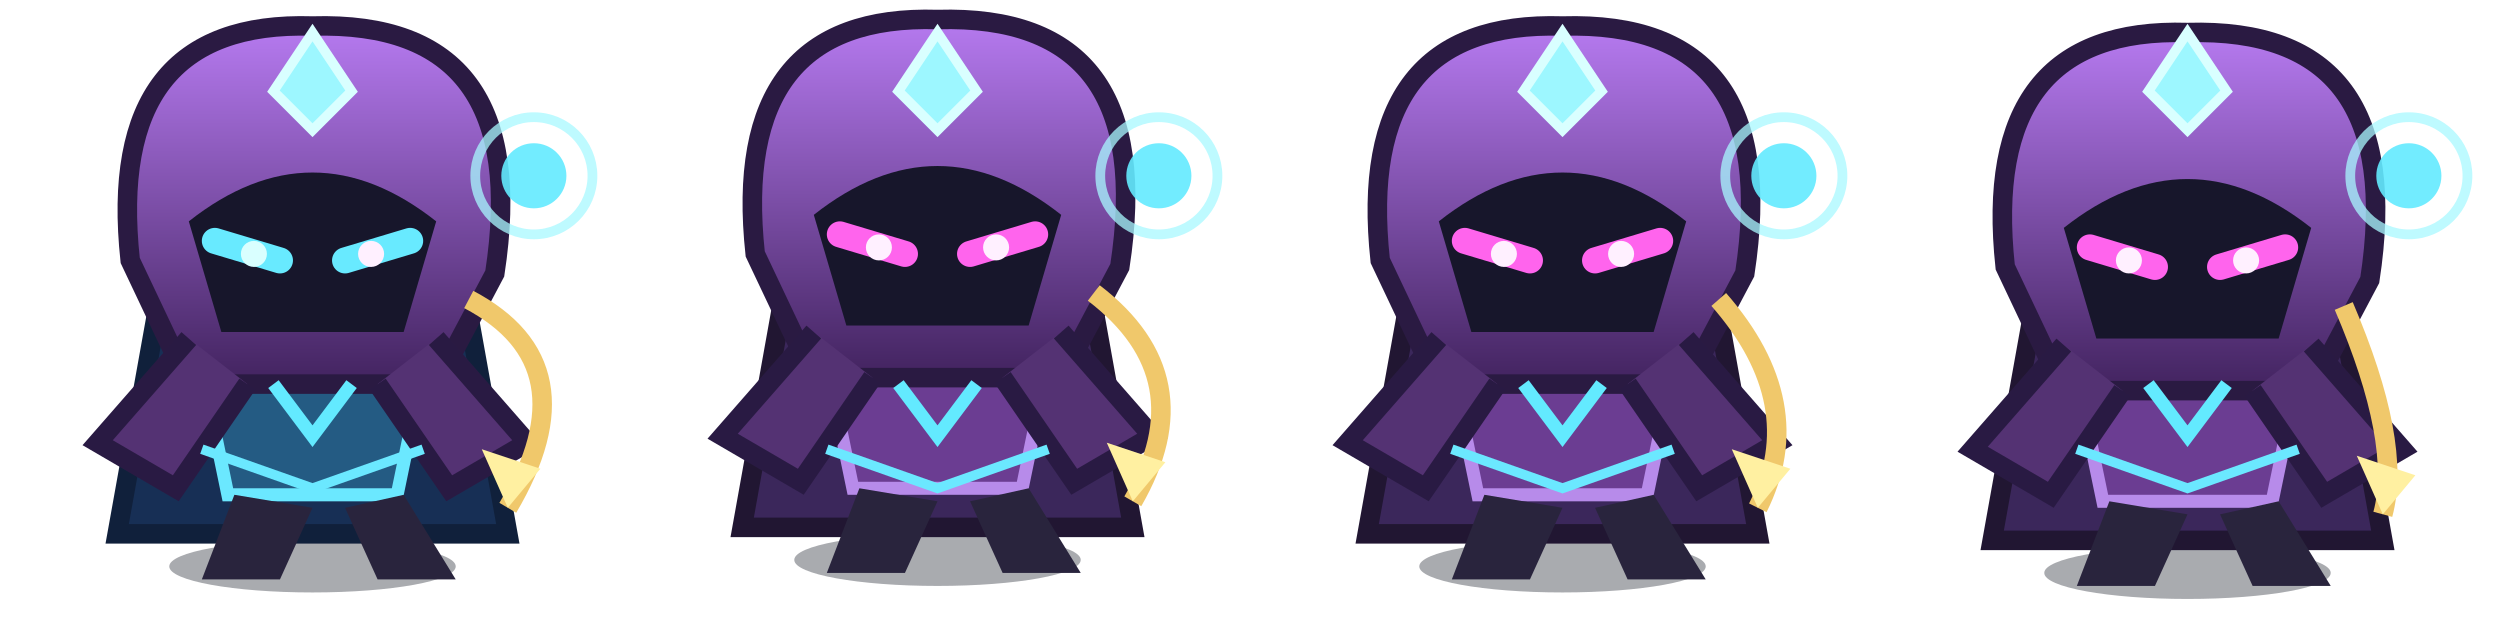
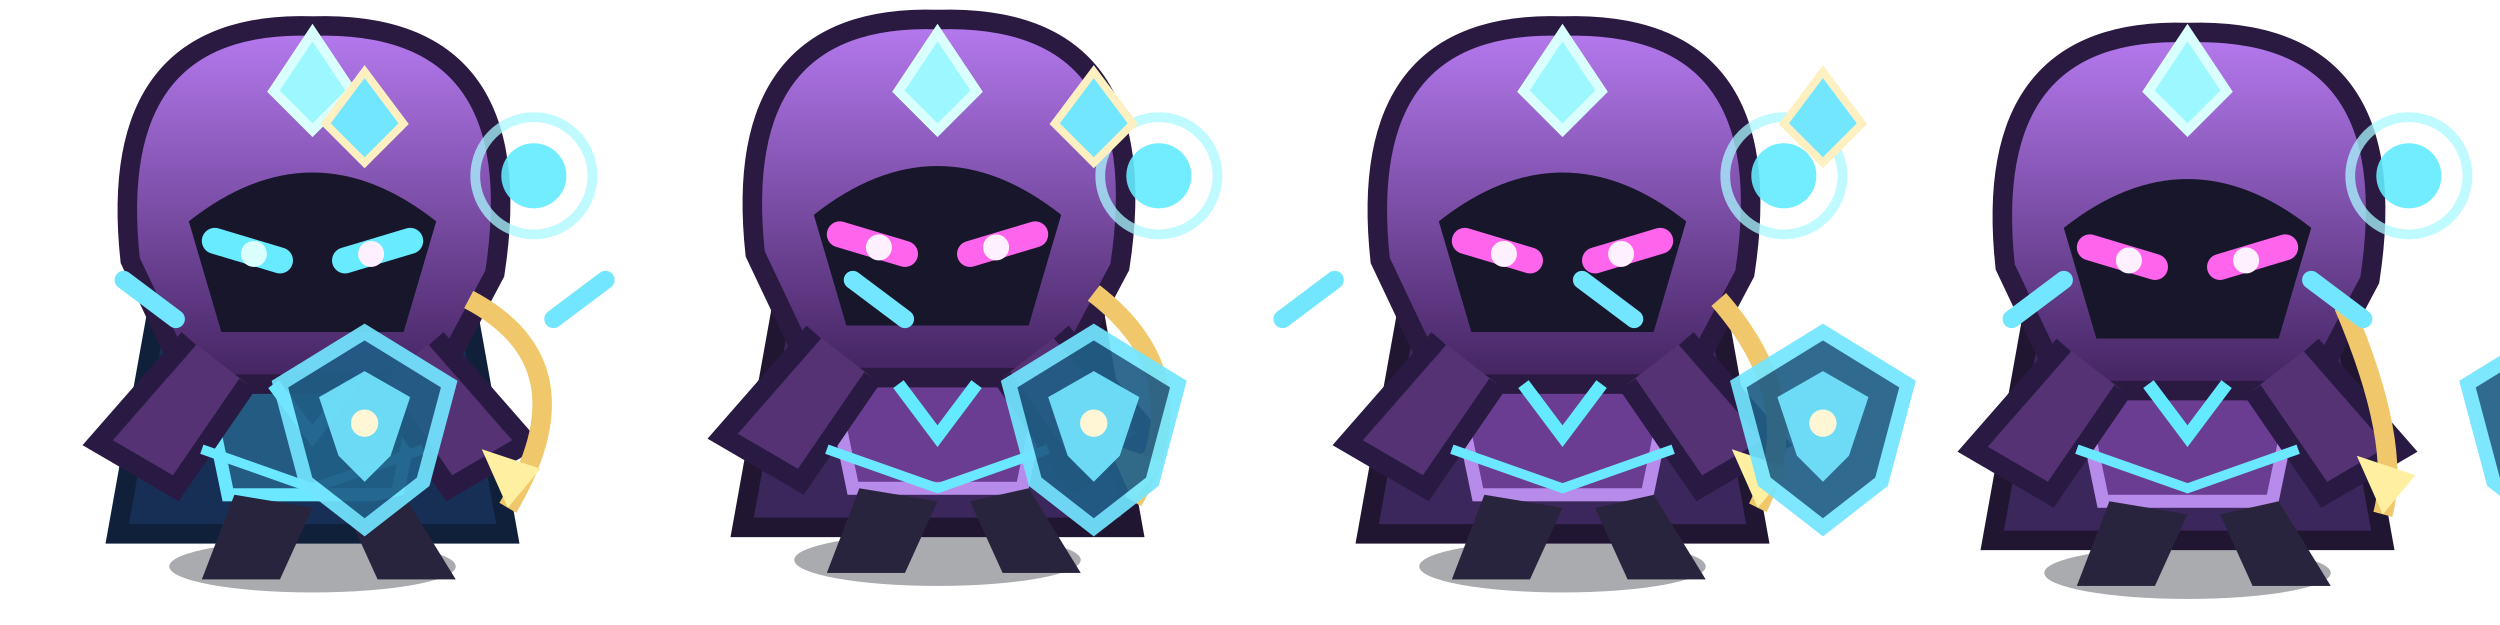
<svg xmlns="http://www.w3.org/2000/svg" viewBox="0 0 384 96">
  <defs>
    <linearGradient id="h" x2="0" y2="1">
      <stop stop-color="#b67af0" />
      <stop offset="1" stop-color="#42235f" />
    </linearGradient>
  </defs>
  <g transform="translate(0,0)">
    <ellipse cx="48" cy="87" rx="22" ry="4" fill="#080d19" opacity=".35" />
    <path d="M25 43Q48 32 71 43L78 82 18 82Z" fill="#172f55" stroke="#10203b" stroke-width="3" />
    <path d="M29 47 48 57 67 47 61 76 35 76Z" fill="#245b83" stroke="#6be8ff" stroke-width="2" />
    <path d="M20 40Q16 3 48 4Q82 3 76 42L67 59 29 59Z" fill="url(#h)" stroke="#2a1a42" stroke-width="3" />
    <path d="M29 34Q48 19 67 34L62 51 34 51Z" fill="#17162b" />
    <path d="M33 37 43 40M63 37 53 40" stroke="#68eaff" stroke-width="4" stroke-linecap="round" />
    <circle cx="39" cy="39" r="2" fill="#d9ffff" />
    <circle cx="57" cy="39" r="2" fill="#fff0ff" />
    <path d="M29 52 15 68 27 75 38 59M67 52 81 68 69 75 58 59" fill="#543273" stroke="#291a43" stroke-width="3" />
    <path d="M36 76 31 89 43 89 48 78M53 78 58 89 70 89 62 76" fill="#29243d" />
    <path d="M72 46Q91 56 78 78" fill="none" stroke="#f0c86b" stroke-width="3" />
    <path d="M78 78 74 69 83 72Z" fill="#fff0a1" />
  </g>
  <g transform="translate(96,-1)">
    <ellipse cx="48" cy="87" rx="22" ry="4" fill="#080d19" opacity=".35" />
    <path d="M25 43Q48 32 71 43L78 82 18 82Z" fill="#3b275b" stroke="#211632" stroke-width="3" />
    <path d="M29 47 48 57 67 47 61 76 35 76Z" fill="#6b3d92" stroke="#b78bea" stroke-width="2" />
    <path d="M20 40Q16 3 48 4Q82 3 76 42L67 59 29 59Z" fill="url(#h)" stroke="#2a1a42" stroke-width="3" />
    <path d="M29 34Q48 19 67 34L62 51 34 51Z" fill="#17162b" />
    <path d="M33 37 43 40M63 37 53 40" stroke="#ff64ed" stroke-width="4" stroke-linecap="round" />
    <circle cx="39" cy="39" r="2" fill="#fff0ff" />
    <circle cx="57" cy="39" r="2" fill="#fff0ff" />
    <path d="M29 52 15 68 27 75 38 59M67 52 81 68 69 75 58 59" fill="#543273" stroke="#291a43" stroke-width="3" />
    <path d="M36 76 31 89 43 89 48 78M53 78 58 89 70 89 62 76" fill="#29243d" />
    <path d="M72 46Q89 59 78 78" fill="none" stroke="#f0c86b" stroke-width="3" />
    <path d="M78 78 74 69 83 72Z" fill="#fff0a1" />
  </g>
  <g transform="translate(192,0)">
    <ellipse cx="48" cy="87" rx="22" ry="4" fill="#080d19" opacity=".35" />
    <path d="M25 43Q48 32 71 43L78 82 18 82Z" fill="#3b275b" stroke="#211632" stroke-width="3" />
    <path d="M29 47 48 57 67 47 61 76 35 76Z" fill="#6b3d92" stroke="#b78bea" stroke-width="2" />
    <path d="M20 40Q16 3 48 4Q82 3 76 42L67 59 29 59Z" fill="url(#h)" stroke="#2a1a42" stroke-width="3" />
    <path d="M29 34Q48 19 67 34L62 51 34 51Z" fill="#17162b" />
    <path d="M33 37 43 40M63 37 53 40" stroke="#ff64ed" stroke-width="4" stroke-linecap="round" />
    <circle cx="39" cy="39" r="2" fill="#fff0ff" />
    <circle cx="57" cy="39" r="2" fill="#fff0ff" />
    <path d="M29 52 15 68 27 75 38 59M67 52 81 68 69 75 58 59" fill="#543273" stroke="#291a43" stroke-width="3" />
    <path d="M36 76 31 89 43 89 48 78M53 78 58 89 70 89 62 76" fill="#29243d" />
    <path d="M72 46Q86 62 78 78" fill="none" stroke="#f0c86b" stroke-width="3" />
    <path d="M78 78 74 69 83 72Z" fill="#fff0a1" />
  </g>
  <g transform="translate(288,1)">
    <ellipse cx="48" cy="87" rx="22" ry="4" fill="#080d19" opacity=".35" />
    <path d="M25 43Q48 32 71 43L78 82 18 82Z" fill="#3b275b" stroke="#211632" stroke-width="3" />
    <path d="M29 47 48 57 67 47 61 76 35 76Z" fill="#6b3d92" stroke="#b78bea" stroke-width="2" />
    <path d="M20 40Q16 3 48 4Q82 3 76 42L67 59 29 59Z" fill="url(#h)" stroke="#2a1a42" stroke-width="3" />
    <path d="M29 34Q48 19 67 34L62 51 34 51Z" fill="#17162b" />
    <path d="M33 37 43 40M63 37 53 40" stroke="#ff64ed" stroke-width="4" stroke-linecap="round" />
    <circle cx="39" cy="39" r="2" fill="#fff0ff" />
    <circle cx="57" cy="39" r="2" fill="#fff0ff" />
    <path d="M29 52 15 68 27 75 38 59M67 52 81 68 69 75 58 59" fill="#543273" stroke="#291a43" stroke-width="3" />
    <path d="M36 76 31 89 43 89 48 78M53 78 58 89 70 89 62 76" fill="#29243d" />
    <path d="M72 46Q81 67 78 78" fill="none" stroke="#f0c86b" stroke-width="3" />
    <path d="M78 78 74 69 83 72Z" fill="#fff0a1" />
  </g>
  <g transform="translate(0,0)">
    <path d="M48 5 54 14 48 20 42 14Z" fill="#9df7ff" stroke="#d9ffff" stroke-width="1.5" />
    <path d="M42 59 48 67 54 59" fill="none" stroke="#63eaff" stroke-width="2" />
    <circle cx="82" cy="27" r="5" fill="#63eaff" opacity=".9" />
    <circle cx="82" cy="27" r="9" fill="none" stroke="#a8f8ff" stroke-width="1.5" opacity=".75" />
    <path d="M31 69 48 75 65 69" fill="none" stroke="#6be8ff" stroke-width="1.5" />
  </g>
  <g transform="translate(96,0)">
    <path d="M48 5 54 14 48 20 42 14Z" fill="#9df7ff" stroke="#d9ffff" stroke-width="1.5" />
    <path d="M42 59 48 67 54 59" fill="none" stroke="#63eaff" stroke-width="2" />
    <circle cx="82" cy="27" r="5" fill="#63eaff" opacity=".9" />
    <circle cx="82" cy="27" r="9" fill="none" stroke="#a8f8ff" stroke-width="1.5" opacity=".75" />
    <path d="M31 69 48 75 65 69" fill="none" stroke="#6be8ff" stroke-width="1.5" />
  </g>
  <g transform="translate(192,0)">
    <path d="M48 5 54 14 48 20 42 14Z" fill="#9df7ff" stroke="#d9ffff" stroke-width="1.5" />
    <path d="M42 59 48 67 54 59" fill="none" stroke="#63eaff" stroke-width="2" />
    <circle cx="82" cy="27" r="5" fill="#63eaff" opacity=".9" />
    <circle cx="82" cy="27" r="9" fill="none" stroke="#a8f8ff" stroke-width="1.5" opacity=".75" />
    <path d="M31 69 48 75 65 69" fill="none" stroke="#6be8ff" stroke-width="1.5" />
  </g>
  <g transform="translate(288,0)">
    <path d="M48 5 54 14 48 20 42 14Z" fill="#9df7ff" stroke="#d9ffff" stroke-width="1.5" />
    <path d="M42 59 48 67 54 59" fill="none" stroke="#63eaff" stroke-width="2" />
    <circle cx="82" cy="27" r="5" fill="#63eaff" opacity=".9" />
    <circle cx="82" cy="27" r="9" fill="none" stroke="#a8f8ff" stroke-width="1.5" opacity=".75" />
    <path d="M31 69 48 75 65 69" fill="none" stroke="#6be8ff" stroke-width="1.5" />
  </g>
+   <g transform="translate(0,0)" opacity="1">
+     <path d="M43 59 56 51 69 59 65 74 56 81 47 74Z" fill="#205d86" stroke="#72e5ff" stroke-width="2.2" opacity=".92" />
+     <path d="M49 61 56 57 63 61 60 70 56 74 52 70Z" fill="#72e5ff" opacity=".92" />
+     <path d="M50 19 56 11 62 19 56 25Z" fill="#72e5ff" stroke="#fff0c2" stroke-width="1.2" />
+     <path d="M27 49 19 43M85 49 93 43" stroke="#72e5ff" stroke-width="2.8" stroke-linecap="round" />
+     <circle cx="56" cy="65" r="2.1" fill="#fff6d5" />
+   </g>
+   <g transform="translate(112,0)" opacity="1">
+     <path d="M43 59 56 51 69 59 65 74 56 81 47 74Z" fill="#205d86" stroke="#72e5ff" stroke-width="2.2" opacity=".92" />
+     <path d="M49 61 56 57 63 61 60 70 56 74 52 70Z" fill="#72e5ff" opacity=".92" />
+     <path d="M50 19 56 11 62 19 56 25Z" fill="#72e5ff" stroke="#fff0c2" stroke-width="1.2" />
+     <path d="M27 49 19 43M85 49 93 43" stroke="#72e5ff" stroke-width="2.8" stroke-linecap="round" />
+     <circle cx="56" cy="65" r="2.1" fill="#fff6d5" />
+   </g>
+   <g transform="translate(224,0)" opacity="1">
+     <path d="M43 59 56 51 69 59 65 74 56 81 47 74Z" fill="#205d86" stroke="#72e5ff" stroke-width="2.2" opacity=".92" />
+     <path d="M49 61 56 57 63 61 60 70 56 74 52 70Z" fill="#72e5ff" opacity=".92" />
+     <path d="M50 19 56 11 62 19 56 25Z" fill="#72e5ff" stroke="#fff0c2" stroke-width="1.2" />
+     <path d="M27 49 19 43M85 49 93 43" stroke="#72e5ff" stroke-width="2.8" stroke-linecap="round" />
+     <circle cx="56" cy="65" r="2.1" fill="#fff6d5" />
+   </g>
+   <g transform="translate(336,0)" opacity="1">
+     <path d="M43 59 56 51 69 59 65 74 56 81 47 74Z" fill="#205d86" stroke="#72e5ff" stroke-width="2.2" opacity=".92" />
+     <path d="M49 61 56 57 63 61 60 70 56 74 52 70Z" fill="#72e5ff" opacity=".92" />
+     <path d="M50 19 56 11 62 19 56 25Z" fill="#72e5ff" stroke="#fff0c2" stroke-width="1.2" />
+     <path d="M27 49 19 43M85 49 93 43" stroke="#72e5ff" stroke-width="2.8" stroke-linecap="round" />
+     <circle cx="56" cy="65" r="2.1" fill="#fff6d5" />
+   </g>
</svg>
